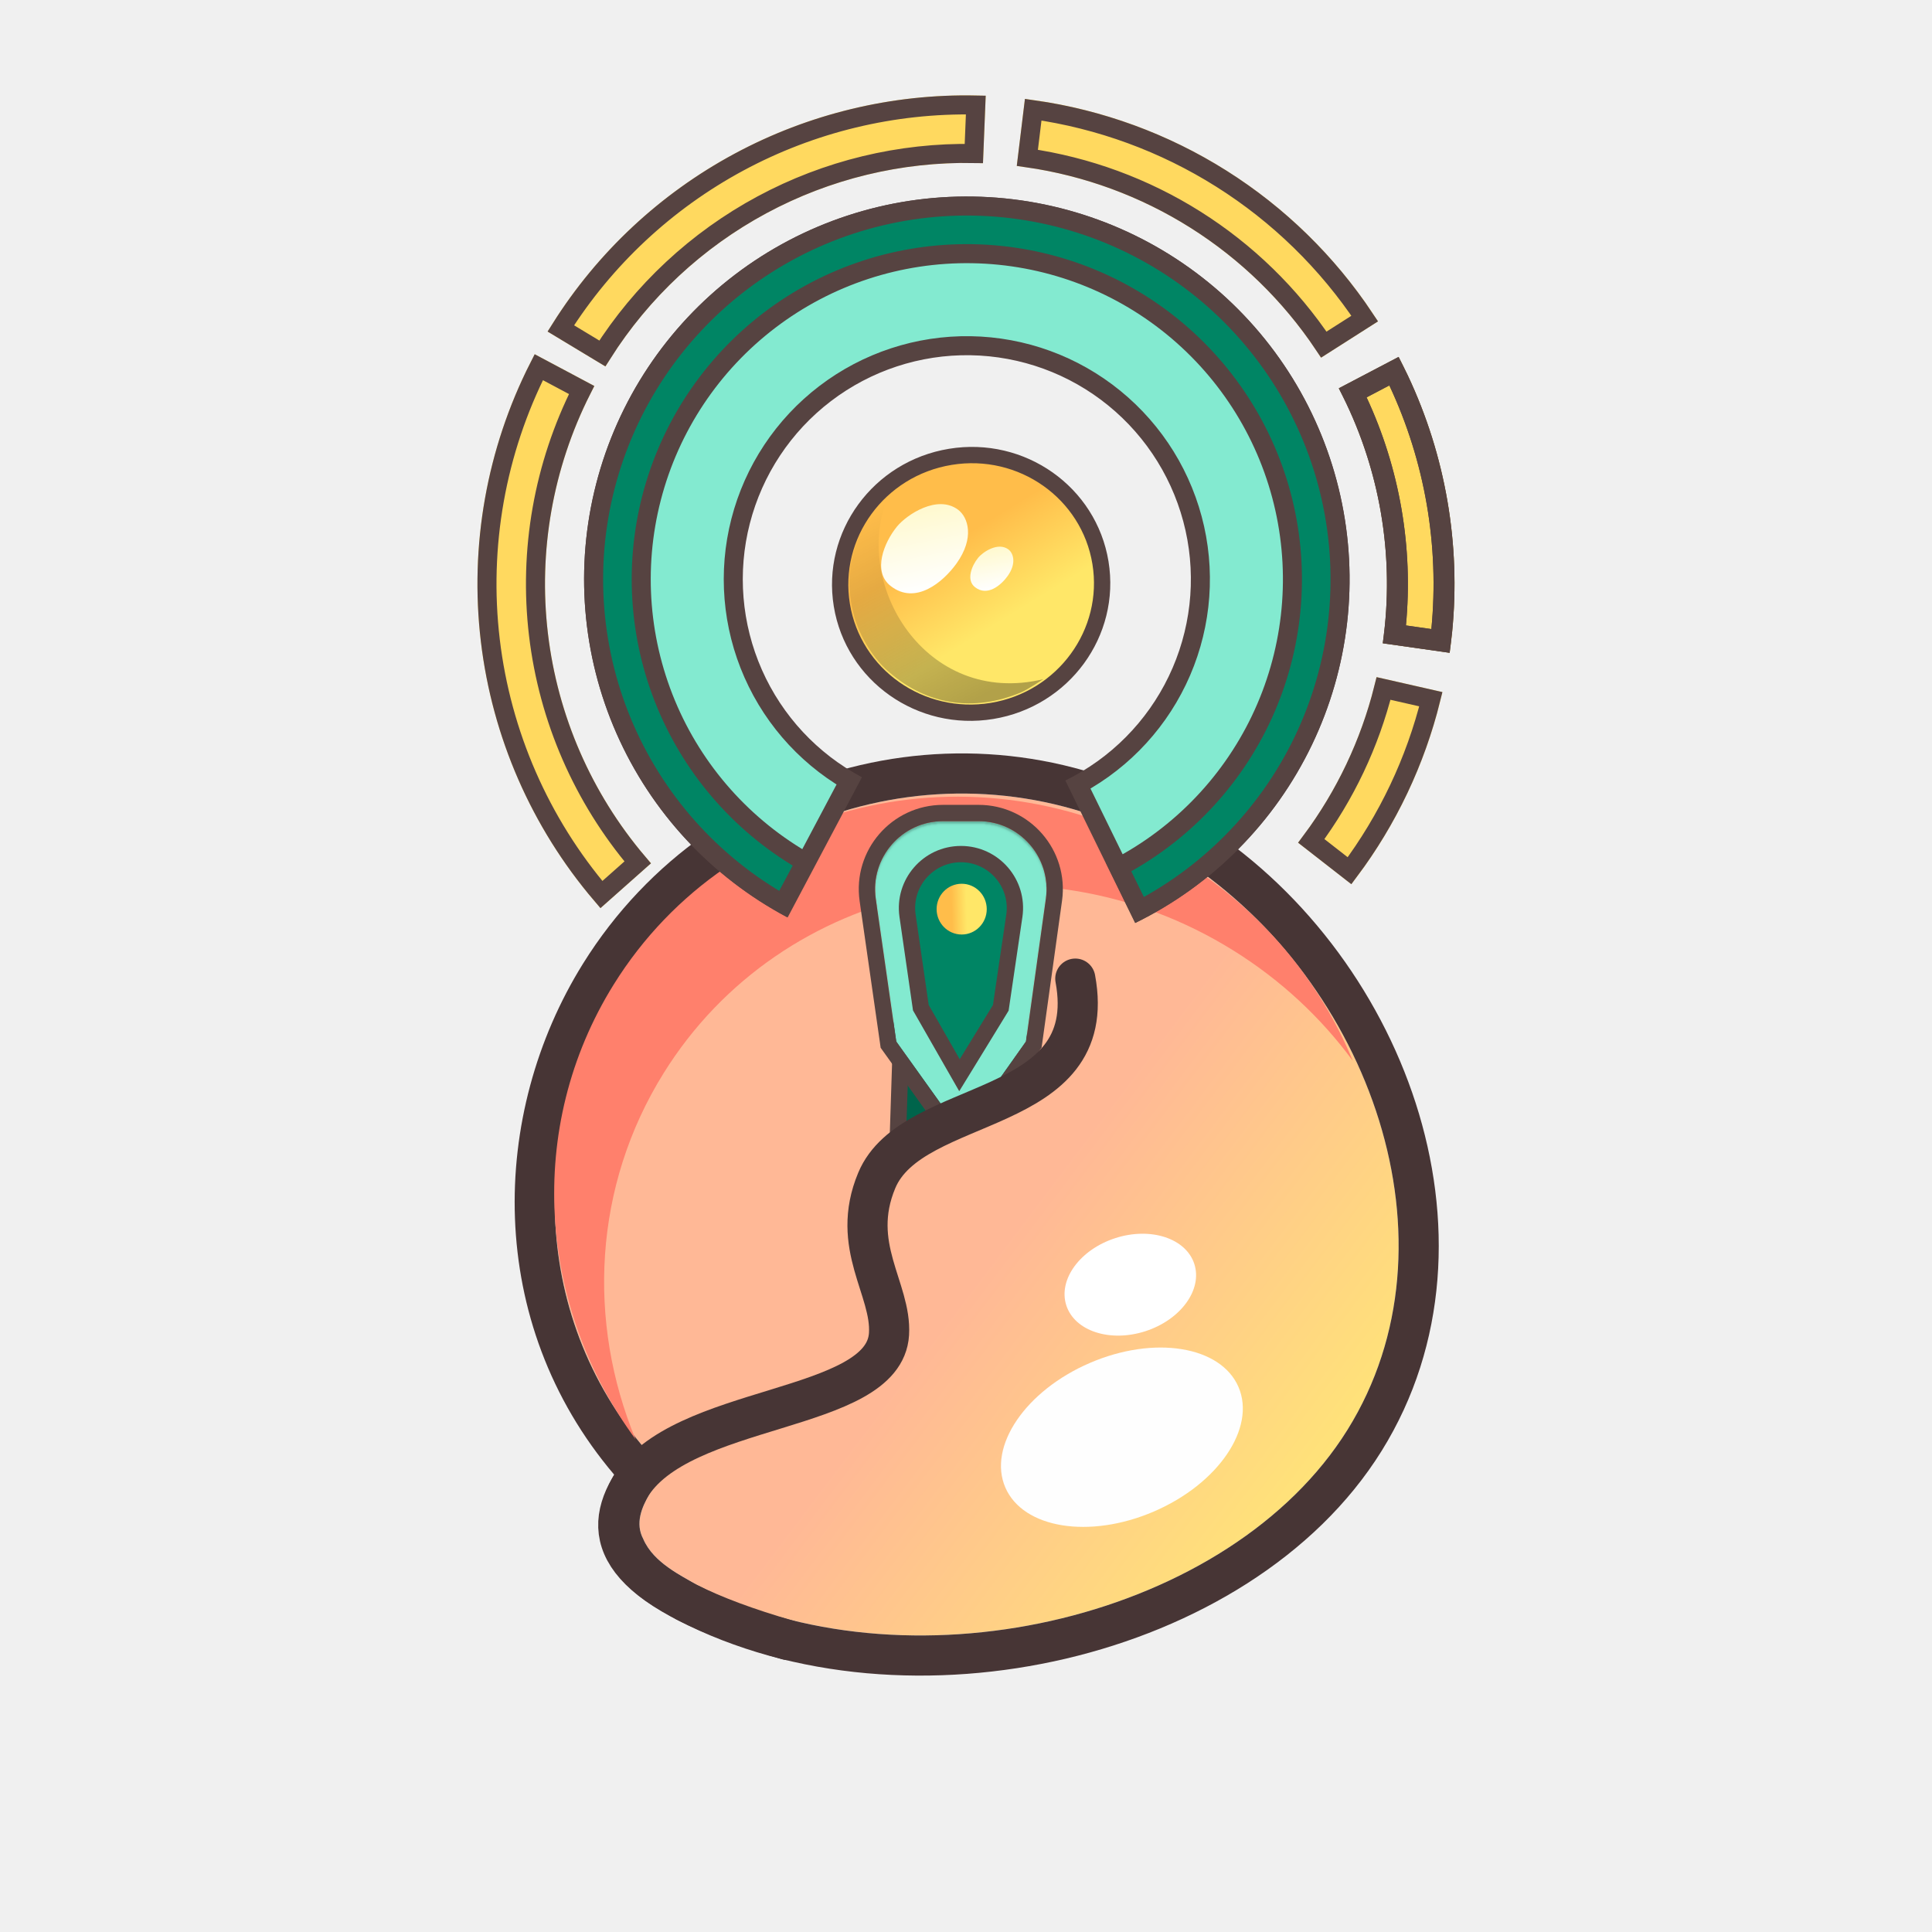
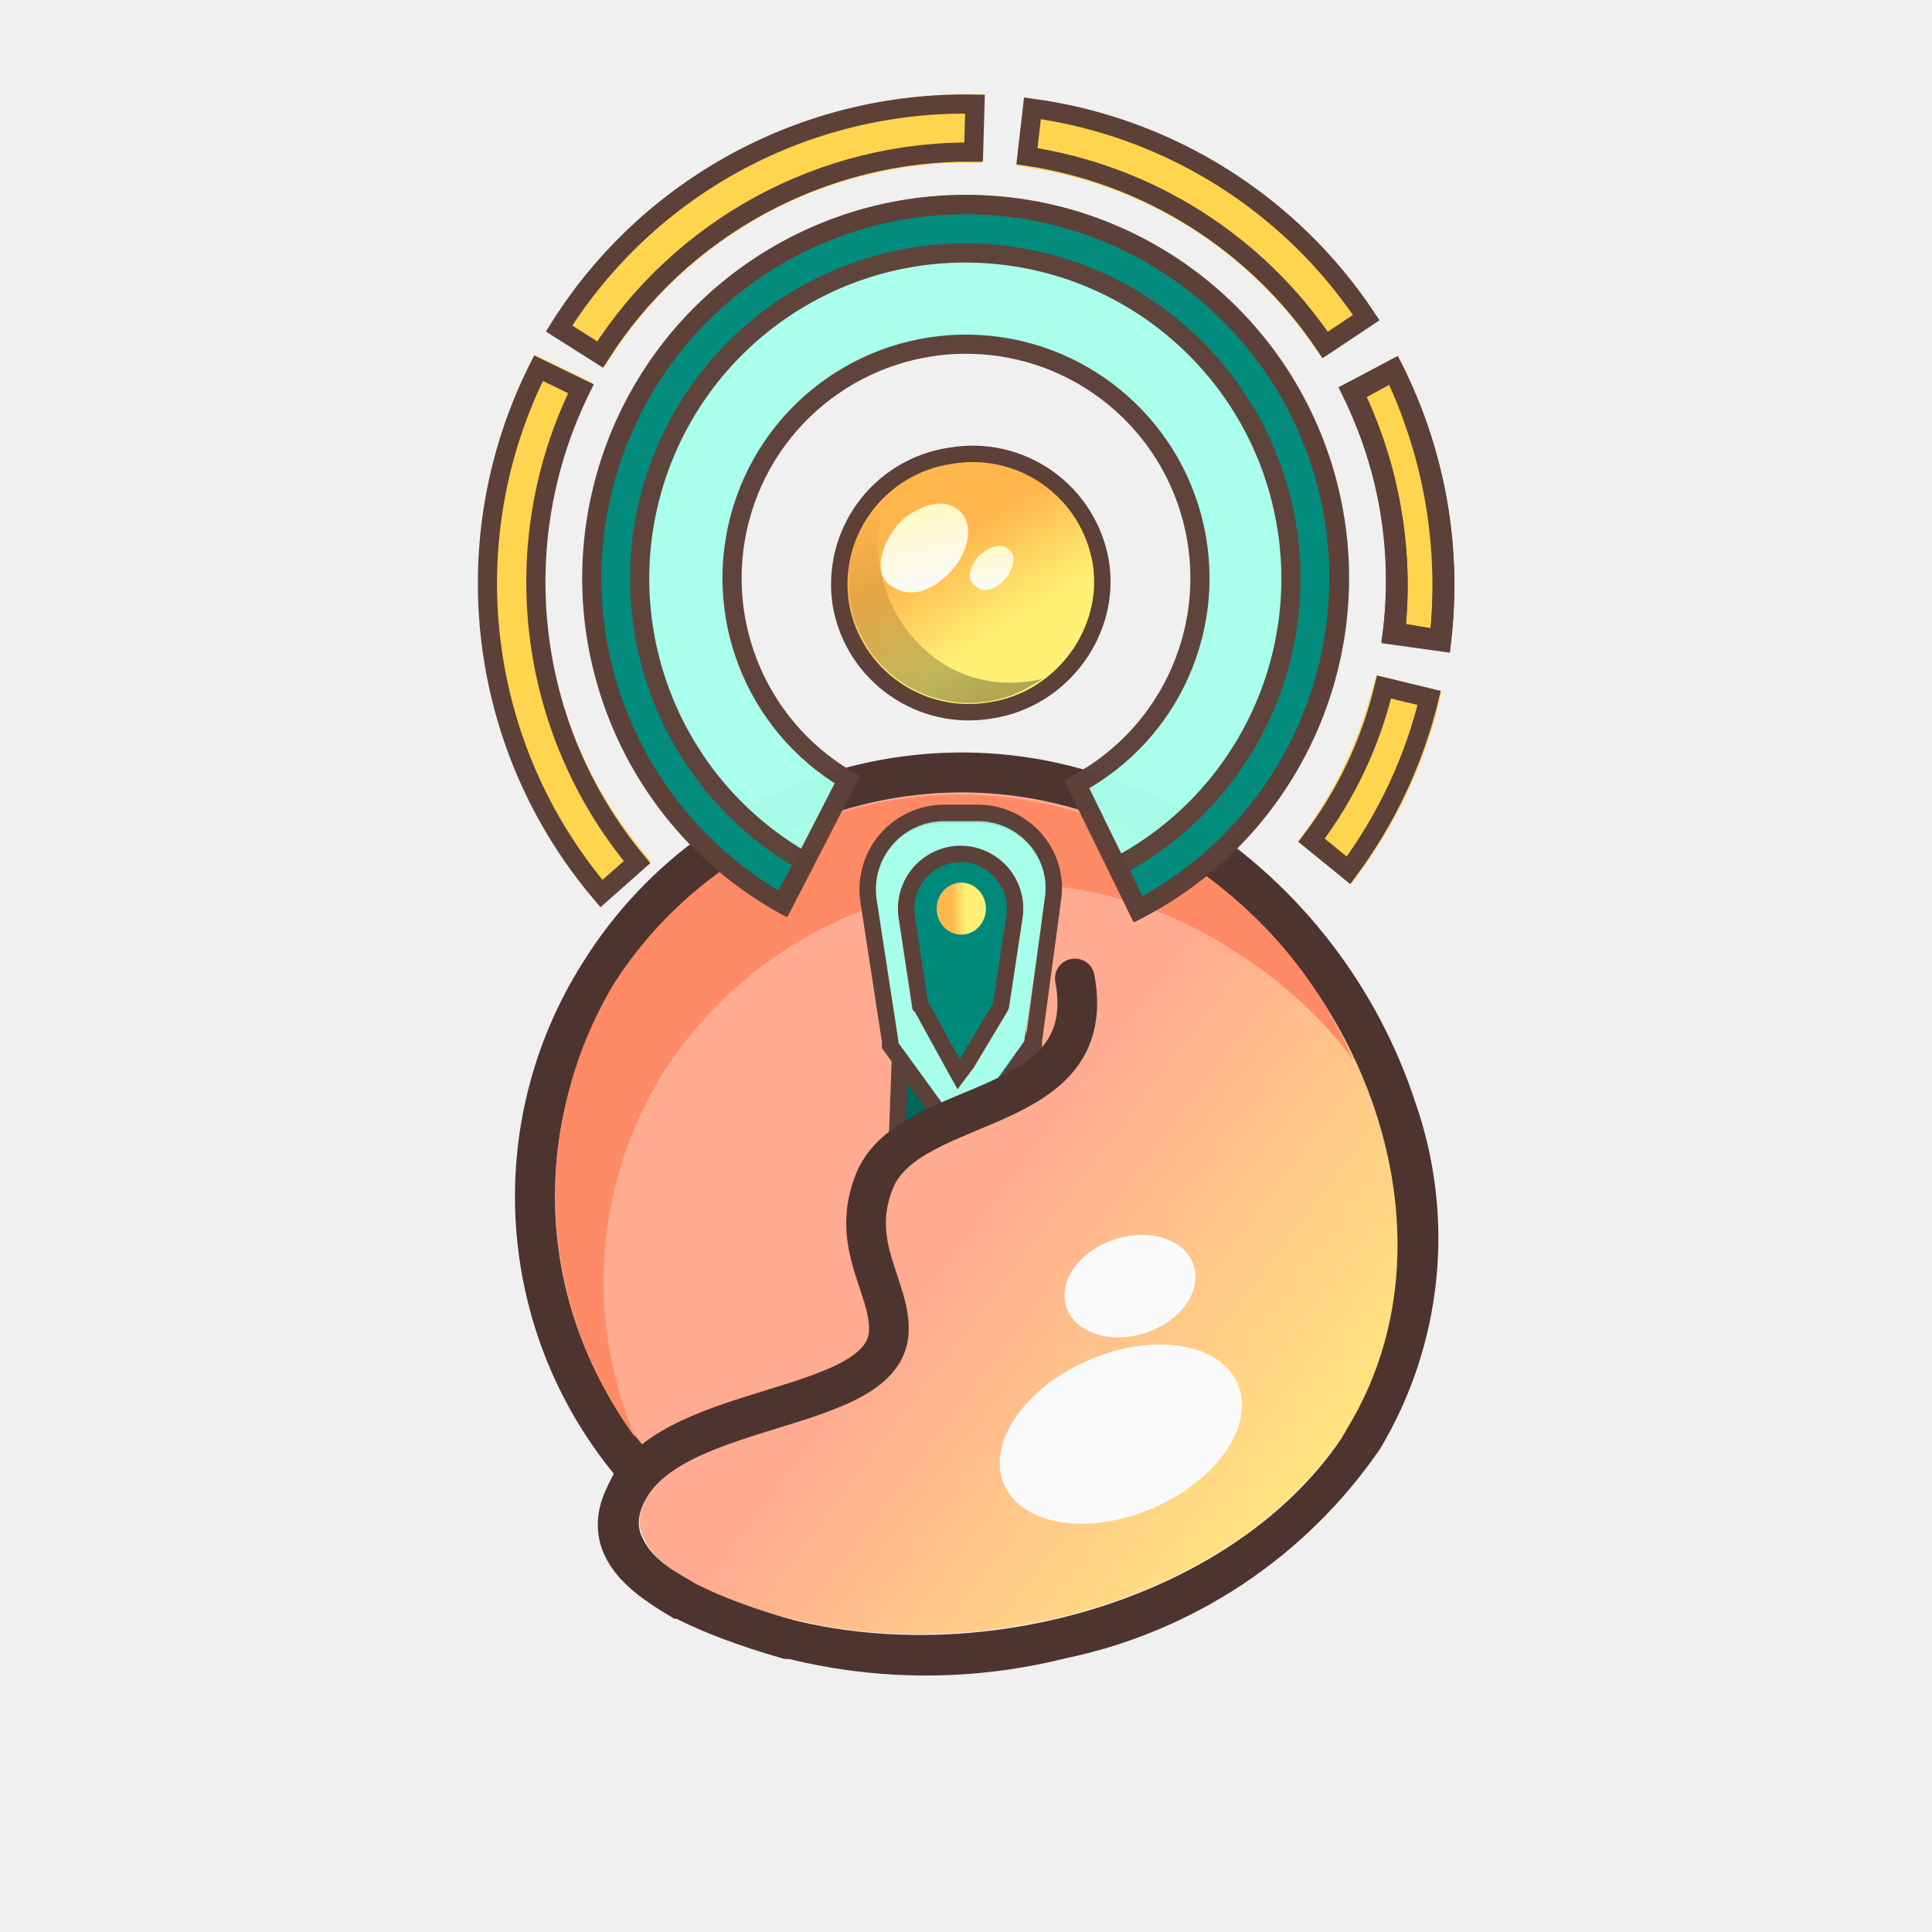
<svg xmlns="http://www.w3.org/2000/svg" viewBox="0 0 96 96">
-   <svg x="23.725" y="4.74" width="48.551" height="78.52" viewBox="0 0 71.417 115.501" preserveAspectRatio="none" fill="none" overflow="visible">
-     <g>
-       <path d="M10.204 65.016C3.693 75.475 3.697 89.967 13.286 100.092C14.101 100.906 10.906 103.224 12.117 105.512C12.874 107.289 15.003 108.236 15.946 108.823C31.442 116.857 54.935 111.438 63.592 97.533C72.248 83.628 64.96 64.169 51.054 55.513C37.15 46.856 18.86 51.111 10.204 65.016Z" fill="url(#rstack-simplified-rstest-paint0_linear_0_4-4)" />
-       <path d="M7.713 63.466C17.225 48.186 37.324 43.511 52.604 53.023C60.173 57.735 65.895 65.342 68.576 73.655C71.261 81.983 70.957 91.253 66.082 99.084C61.231 106.877 52.414 112.052 43.004 114.263C33.576 116.477 23.087 115.832 14.596 111.429L14.494 111.376L14.396 111.316C14.297 111.254 13.05 110.57 12.255 110.002C11.348 109.354 10.165 108.323 9.471 106.781C8.157 104.172 9.462 101.757 9.993 100.814C0.538 89.677 0.869 74.46 7.713 63.466ZM51.054 55.514C37.15 46.857 18.86 51.112 10.204 65.017L9.903 65.51C3.695 75.927 3.846 90.126 13.285 100.093C14.101 100.907 10.905 103.225 12.116 105.513C12.874 107.29 15.002 108.237 15.945 108.825C31.199 116.733 54.203 111.605 63.175 98.179L63.592 97.533C72.112 83.846 65.183 64.777 51.701 55.927L51.054 55.514Z" fill="#473535" />
-       <path d="M51.596 56.016C37.246 47.083 18.605 51.097 9.961 64.983C3.433 75.468 4.475 88.582 11.554 98.223C8.021 89.667 8.454 79.744 13.61 71.462C22.255 57.577 40.895 53.563 55.245 62.497C58.758 64.684 61.688 67.445 63.983 70.57C61.593 64.783 57.386 59.62 51.596 56.016Z" fill="#FF806C" />
-       <g>
-         <g>
-           <g filter="url(#rstack-simplified-rstest-filter0_i_0_4-2)">
-             <path d="M39.497 68.296L30.983 68.296L30.721 76.363L40.017 72.021L39.497 68.296Z" fill="#008564" />
-           </g>
-           <path d="M39.497 68.296L30.983 68.296L30.721 76.363L40.017 72.021L39.497 68.296Z" stroke="#564341" stroke-width="1.197" />
-         </g>
-         <g>
-           <mask id="rstack-simplified-rstest-path-5-inside-1_0_4-0" fill="white">
-             <path d="M48.069 60.493C53.713 57.73 58.263 53.147 60.984 47.483C63.706 41.819 64.442 35.404 63.072 29.271C61.703 23.138 58.309 17.645 53.437 13.676C48.565 9.708 42.499 7.495 36.216 7.394C29.933 7.294 23.799 9.312 18.802 13.123C13.806 16.934 10.238 22.316 8.674 28.402C7.109 34.488 7.64 40.923 10.179 46.671C12.718 52.419 17.119 57.145 22.671 60.087L28.102 49.837C24.851 48.115 22.275 45.349 20.789 41.984C19.303 38.619 18.992 34.852 19.908 31.29C20.824 27.727 22.912 24.576 25.837 22.346C28.762 20.115 32.352 18.933 36.03 18.992C39.708 19.051 43.26 20.346 46.111 22.67C48.963 24.993 50.95 28.209 51.752 31.799C52.553 35.389 52.122 39.144 50.529 42.459C48.936 45.775 46.273 48.457 42.969 50.075L48.069 60.493Z" />
-           </mask>
-           <path d="M48.069 60.493C53.713 57.73 58.263 53.147 60.984 47.483C63.706 41.819 64.442 35.404 63.072 29.271C61.703 23.138 58.309 17.645 53.437 13.676C48.565 9.708 42.499 7.495 36.216 7.394C29.933 7.294 23.799 9.312 18.802 13.123C13.806 16.934 10.238 22.316 8.674 28.402C7.109 34.488 7.64 40.923 10.179 46.671C12.718 52.419 17.119 57.145 22.671 60.087L28.102 49.837C24.851 48.115 22.275 45.349 20.789 41.984C19.303 38.619 18.992 34.852 19.908 31.29C20.824 27.727 22.912 24.576 25.837 22.346C28.762 20.115 32.352 18.933 36.03 18.992C39.708 19.051 43.26 20.346 46.111 22.67C48.963 24.993 50.95 28.209 51.752 31.799C52.553 35.389 52.122 39.144 50.529 42.459C48.936 45.775 46.273 48.457 42.969 50.075L48.069 60.493Z" fill="#83EAD0" stroke="#564341" stroke-width="2.782" mask="url(#rstack-simplified-rstest-path-5-inside-1_0_4-0)" />
-         </g>
-         <g>
-           <mask id="rstack-simplified-rstest-path-6-inside-2_0_4-1" fill="white">
-             <path d="M48.089 60.483C53.727 57.718 58.271 53.135 60.989 47.474C63.707 41.812 64.441 35.401 63.072 29.272C61.704 23.142 58.313 17.652 53.446 13.684C48.579 9.715 42.517 7.5 36.238 7.395C29.959 7.289 23.827 9.3 18.829 13.102C13.831 16.905 10.258 22.279 8.685 28.359C7.112 34.439 7.63 40.871 10.156 46.62C12.683 52.37 17.07 57.102 22.613 60.056L24.904 55.756C20.327 53.317 16.703 49.409 14.617 44.661C12.53 39.912 12.102 34.6 13.402 29.579C14.701 24.558 17.651 20.12 21.779 16.98C25.907 13.839 30.971 12.179 36.157 12.266C41.342 12.353 46.348 14.182 50.368 17.46C54.387 20.737 57.188 25.271 58.318 30.333C59.447 35.395 58.841 40.69 56.597 45.365C54.352 50.041 50.6 53.825 45.943 56.109L48.089 60.483Z" />
-           </mask>
-           <path d="M48.089 60.483C53.727 57.718 58.271 53.135 60.989 47.474C63.707 41.812 64.441 35.401 63.072 29.272C61.704 23.142 58.313 17.652 53.446 13.684C48.579 9.715 42.517 7.5 36.238 7.395C29.959 7.289 23.827 9.3 18.829 13.102C13.831 16.905 10.258 22.279 8.685 28.359C7.112 34.439 7.63 40.871 10.156 46.62C12.683 52.37 17.07 57.102 22.613 60.056L24.904 55.756C20.327 53.317 16.703 49.409 14.617 44.661C12.53 39.912 12.102 34.6 13.402 29.579C14.701 24.558 17.651 20.12 21.779 16.98C25.907 13.839 30.971 12.179 36.157 12.266C41.342 12.353 46.348 14.182 50.368 17.46C54.387 20.737 57.188 25.271 58.318 30.333C59.447 35.395 58.841 40.69 56.597 45.365C54.352 50.041 50.6 53.825 45.943 56.109L48.089 60.483Z" fill="#008564" stroke="#564341" stroke-width="2.782" mask="url(#rstack-simplified-rstest-path-6-inside-2_0_4-1)" />
-         </g>
-         <path d="M71.06 40.742C72.117 33.322 70.812 25.756 67.329 19.118L62.959 21.411C65.96 27.131 67.085 33.651 66.174 40.046L71.06 40.742Z" fill="#FFD95F" />
-         <g>
-           <path fill-rule="evenodd" clip-rule="evenodd" d="M67.325 19.118C67.327 19.122 67.329 19.126 67.331 19.13C67.566 19.578 67.791 20.031 68.007 20.488C70.757 26.326 71.874 32.801 71.239 39.223C71.188 39.73 71.127 40.236 71.055 40.742L66.169 40.046C67.08 33.651 65.956 27.131 62.955 21.411L67.325 19.118ZM66.651 21.199L64.988 22.072C67.41 27.274 68.403 33.029 67.864 38.742L69.722 39.007C70.315 32.903 69.254 26.752 66.651 21.199Z" fill="#564341" />
-           <path d="M63.871 57.653C67.093 53.518 69.365 48.724 70.526 43.612L65.713 42.519C64.713 46.925 62.755 51.056 59.978 54.619L63.871 57.653Z" fill="#FFD95F" />
-           <path d="M65.819 16.519C62.985 12.072 59.202 8.308 54.74 5.497C50.279 2.686 45.25 0.898 40.016 0.261L39.42 5.16C43.931 5.709 48.265 7.25 52.109 9.672C55.954 12.095 59.215 15.339 61.657 19.171L65.819 16.519Z" fill="#FFD95F" />
-           <path d="M37.148 0.029C30.756 -0.229 24.413 1.234 18.781 4.266C13.149 7.298 8.434 11.788 5.131 17.265L9.357 19.814C12.204 15.094 16.267 11.225 21.12 8.612C25.974 5.999 31.44 4.738 36.948 4.96L37.148 0.029Z" fill="#FFD95F" />
-           <path d="M4.19 18.922C0.766 25.354 -0.61 32.679 0.249 39.914C1.108 47.15 4.16 53.949 8.995 59.4L12.687 56.125C8.52 51.428 5.89 45.568 5.15 39.333C4.41 33.097 5.595 26.785 8.547 21.242L4.19 18.922Z" fill="#FFD95F" />
-           <path d="M7.613 21.533C4.83 27.05 3.73 33.268 4.459 39.414C5.188 45.56 7.714 51.349 11.711 56.061L9.059 58.413C4.582 53.16 1.754 46.696 0.939 39.832C0.125 32.968 1.36 26.021 4.482 19.866L7.613 21.533ZM69.684 44.134C68.559 48.668 66.539 52.93 63.741 56.671L60.945 54.491C63.424 51.161 65.218 47.375 66.227 43.349L69.684 44.134ZM67.025 20.06C67.145 20.3 67.263 20.541 67.378 20.784C70.075 26.508 71.17 32.858 70.547 39.154C70.52 39.421 70.49 39.688 70.457 39.954L66.946 39.454C67.677 33.367 66.614 27.198 63.886 21.707L67.025 20.06ZM66.327 20.584L64.665 21.456L64.078 21.764L64.357 22.365C66.728 27.456 67.699 33.087 67.171 38.677L67.109 39.337L67.766 39.431L69.624 39.695L70.345 39.798L70.414 39.074C71.019 32.846 69.936 26.57 67.28 20.904L66.972 20.246L66.327 20.584ZM36.424 0.703L36.281 4.246C30.885 4.147 25.55 5.438 20.791 8C16.032 10.562 12.016 14.304 9.127 18.863L6.092 17.032C9.309 11.93 13.792 7.742 19.11 4.879C24.428 2.016 30.393 0.579 36.424 0.703ZM40.62 1.045C45.505 1.737 50.192 3.452 54.37 6.085C58.548 8.717 62.118 12.204 64.851 16.311L61.861 18.216C59.41 14.55 56.216 11.438 52.48 9.084C48.745 6.73 44.557 5.191 40.192 4.563L40.62 1.045Z" stroke="#564341" stroke-width="1.391" />
-         </g>
-         <g>
-           <g filter="url(#rstack-simplified-rstest-filter1_i_0_4-3)">
-             <path d="M29.113 58.719C28.685 55.727 31.007 53.048 34.03 53.048L36.627 53.048C39.642 53.048 41.962 55.713 41.547 58.7L40.091 69.154L36.498 74.225L34.236 74.225L30.609 69.154L29.113 58.719Z" fill="#83EAD0" />
-           </g>
-           <path d="M36.627 52.452C40.004 52.452 42.602 55.437 42.137 58.782L40.682 69.236L40.661 69.381L40.577 69.499L36.984 74.569L36.806 74.82L33.93 74.82L33.752 74.571L30.124 69.501L30.039 69.383L30.019 69.239L28.523 58.804C28.043 55.452 30.644 52.452 34.03 52.452L36.627 52.452Z" stroke="#564341" stroke-width="1.192" />
-         </g>
-         <path d="M35.339 55.455C37.745 55.455 39.591 57.592 39.24 59.973L38.268 66.572L38.25 66.692L38.187 66.796L35.758 70.76L35.231 71.618L34.731 70.745L32.464 66.781L32.407 66.682L32.391 66.57L31.436 59.962C31.093 57.585 32.937 55.456 35.339 55.455Z" fill="#008564" stroke="#564341" stroke-width="1.192" />
-         <ellipse cx="35.392" cy="59.478" rx="1.832" ry="1.855" fill="url(#rstack-simplified-rstest-paint1_linear_0_4-5)" />
-         <g>
-           <path d="M34.561 26.419C39.79 25.561 44.695 29.035 45.535 34.154C46.375 39.274 42.837 44.133 37.608 44.991C32.379 45.849 27.473 42.375 26.633 37.256C25.793 32.136 29.332 27.277 34.561 26.419Z" fill="url(#rstack-simplified-rstest-paint2_linear_0_4-6)" stroke="#564341" stroke-width="1.192" />
-           <path d="M35.125 30.281C35.87 30.834 36.352 32.347 35.013 34.215C34.041 35.57 32.011 37.293 30.187 35.847C28.861 34.796 29.711 32.683 30.657 31.522C31.388 30.625 33.617 29.16 35.125 30.281Z" fill="url(#rstack-simplified-rstest-paint3_linear_0_4-7)" />
-           <path d="M38.806 33.185C39.175 33.459 39.413 34.208 38.75 35.133C38.269 35.803 37.264 36.657 36.361 35.941C35.704 35.42 36.125 34.374 36.594 33.799C36.956 33.355 38.059 32.63 38.806 33.185Z" fill="url(#rstack-simplified-rstest-paint4_linear_0_4-8)" />
-           <path d="M41.361 42.669C32.75 44.736 27.298 35.681 30.033 29.247C30.033 29.247 28.875 30.299 28.752 30.524C27.378 33.014 26.733 35.035 27.509 37.98C27.946 39.638 29.062 41.327 30.137 42.193C32.837 44.532 36.262 45.109 39.767 43.62C40.299 43.379 41.361 42.669 41.361 42.669Z" fill="url(#rstack-simplified-rstest-paint5_linear_0_4-9)" fill-opacity="0.3" />
-         </g>
-       </g>
-       <ellipse cx="47.718" cy="86.928" rx="4.917" ry="3.575" transform="rotate(162.091 47.7181 86.9276)" fill="white" />
-       <ellipse cx="47.103" cy="98.076" rx="9.279" ry="5.912" transform="rotate(156.698 47.1028 98.0763)" fill="#FEFEFE" />
-       <path d="M22.699 112.904C10.559 109.393 8.929 105.584 11.111 101.81C14.732 95.545 29.729 96.383 30.081 90.533C30.279 87.248 27.185 84.097 29.184 79.31C31.791 73.069 45.598 74.766 43.697 64.557" stroke="#473535" stroke-width="2.934" stroke-linecap="round" />
+   <g fill="none" transform="matrix(.67983 0 0 .67982 23.7 4.7)">
+     <path fill="url(#a)" d="M10.2 65a29 29 0 0 0 3 35c.9 1-2.3 3.2-1 5.5.7 1.8 2.8 2.7 3.7 3.3 15.5 8 39 2.6 47.7-11.3 8.6-13.9 1.4-33.3-12.5-42A29.7 29.7 0 0 0 10.2 65" />
+     <path fill="#4e342e" d="M7.7 63.5A32.6 32.6 0 0 1 52.6 53a39 39 0 0 1 16 20.7A30 30 0 0 1 66 99a37 37 0 0 1-23 15.3 42 42 0 0 1-28.4-2.9h-.2c-.1-.1-1.4-.8-2.1-1.4q-1.6-1-2.8-3.2c-1.3-2.6 0-5 .5-6a32 32 0 0 1-2.3-37.3m43.4-8A29.7 29.7 0 0 0 10.2 65l-.3.5a29 29 0 0 0 3.4 34.6c.8.8-2.4 3.1-1.2 5.4.8 1.8 2.9 2.7 3.8 3.3 15.3 8 38.3 2.8 47.3-10.6l.4-.7C72 83.8 65.2 64.8 51.7 56z" />
+     <path fill="#ff8a65" d="M51.6 56A30 30 0 0 0 10 65a30 30 0 0 0 1.6 33.2 29 29 0 0 1 2-26.7 30 30 0 0 1 41.6-9q5.4 3.4 8.8 8A32 32 0 0 0 51.6 56" />
+     <g filter="url(#b)">
+       <path fill="#00897b" d="M39.5 68.3H31l-.3 8L40 72z" />
    </g>
+     <path stroke="#5d4037" stroke-width="1.2" d="M39.5 68.3H31l-.3 8L40 72z" />
+     <mask id="c" fill="#fafafa">
+       <path d="M48 60.5a28 28 0 1 0-25.3-.4L28 49.8a16.4 16.4 0 1 1 14.9.3z" />
+     </mask>
+     <path fill="#a7ffeb" stroke="#5d4037" stroke-width="2.8" d="M48 60.5a28 28 0 1 0-25.3-.4L28 49.8a16.4 16.4 0 1 1 14.9.3z" mask="url(#c)" />
+     <mask id="d" fill="#fafafa">
+       <path d="M48 60.5a28 28 0 1 0-25.4-.4l2.3-4.3a23.1 23.1 0 1 1 21 .3z" />
+     </mask>
+     <path fill="#00897b" stroke="#5d4037" stroke-width="2.8" d="M48 60.5a28 28 0 1 0-25.4-.4l2.3-4.3a23.1 23.1 0 1 1 21 .3z" mask="url(#d)" />
+     <path fill="#ffd54f" d="M71 40.7c1.1-7.4-.2-15-3.7-21.6L63 21.4c3 5.7 4 12.3 3.2 18.6z" />
+     <path fill="#5d4037" fill-rule="evenodd" d="M67.3 19.1a36 36 0 0 1 3.8 21.6l-5-.7A30 30 0 0 0 63 21.4zm-.6 2.1-1.7.9c2.4 5.2 3.4 11 2.9 16.6l1.8.3q.9-9.3-3-17.8" clip-rule="evenodd" />
+     <path fill="#ffd54f" d="M63.9 57.7q4.9-6.4 6.6-14l-4.8-1.2q-1.6 6.7-5.7 12.1zm1.9-41.2A36 36 0 0 0 40 .3l-.6 4.9a31 31 0 0 1 22.3 14zM37.1 0a36 36 0 0 0-32 17.3l4.3 2.5A31 31 0 0 1 36.9 5zM4.2 19A36 36 0 0 0 9 59.3l3.7-3.3a31 31 0 0 1-4.2-34.9z" />
+     <path stroke="#5d4037" stroke-width="1.4" d="M7.6 21.5a32 32 0 0 0 4.1 34.6l-2.6 2.3A35 35 0 0 1 4.5 20zm62 22.6a35 35 0 0 1-5.9 12.6L61 54.5q3.8-5 5.3-11.2zm-2.6-24A35 35 0 0 1 70.5 40l-3.6-.5q1.1-9.4-3-17.8zm-.7.5-1.6.9-.6.3.3.6c2.3 5 3.3 10.7 2.8 16.3v.6l.6.1 1.8.3.7.1.1-.7q.8-9.5-3.1-18.2l-.3-.7zM36.4.7l-.1 3.5A32 32 0 0 0 9 19l-3-1.9A35 35 0 0 1 36.4.7Zm4.2.3A35 35 0 0 1 65 16.3l-3 2A32 32 0 0 0 40.2 4.5z" />
+     <g filter="url(#e)">
+       <path fill="#a7ffeb" d="M29.1 58.7a5 5 0 0 1 5-5.7h2.5a5 5 0 0 1 5 5.7L40 69.2l-3.6 5h-2.3l-3.6-5z" />
+     </g>
+     <path stroke="#5d4037" stroke-width="1.2" d="M36.6 52.5c3.4 0 6 3 5.5 6.3l-1.4 10.4v.2l-.1.1-3.6 5-.2.3H34l-.1-.2-3.7-5.1v-.3l-1.6-10.4a5.6 5.6 0 0 1 5.5-6.3z" />
+     <path fill="#00897b" stroke="#5d4037" stroke-width="1.2" d="M35.3 55.5a4 4 0 0 1 4 4.5l-1 6.6-.1.2-2.4 4-.6.8-.5-.9-2.2-4-.1-.1-1-6.6a4 4 0 0 1 4-4.5Z" />
+     <ellipse cx="35.4" cy="59.5" fill="url(#f)" rx="1.8" ry="1.9" />
+     <path fill="url(#g)" stroke="#5d4037" stroke-width="1.2" d="M34.6 26.4a9.5 9.5 0 0 1 11 7.8c.8 5-2.8 10-8 10.8a9.5 9.5 0 0 1-11-7.7 9.5 9.5 0 0 1 8-10.9Z" />
+     <path fill="url(#h)" d="M35.1 30.3c.8.5 1.3 2 0 4-1 1.3-3 3-5 1.5-1.2-1-.4-3.1.6-4.3.7-.9 3-2.3 4.4-1.2" />
+     <path fill="url(#i)" d="M38.8 33.2q.8.5 0 2c-.5.6-1.5 1.5-2.4.7-.7-.5-.3-1.5.2-2.1.4-.4 1.5-1.2 2.2-.6" />
+     <path fill="url(#j)" fill-opacity=".3" d="M41.4 42.7c-8.7 2-14.1-7-11.4-13.5l-1.2 1.3a9 9 0 0 0-1.3 7.5 8.8 8.8 0 0 0 12.3 5.6z" />
+     <ellipse cx="47.7" cy="86.9" fill="#fafafa" rx="4.9" ry="3.6" transform="rotate(162 47.7 87)" />
+     <ellipse cx="47.1" cy="98.1" fill="#fafafa" rx="9.3" ry="5.9" transform="rotate(156.7 47.1 98)" />
+     <path stroke="#4e342e" stroke-linecap="round" stroke-width="2.9" d="M22.7 112.9c-12.1-3.5-13.8-7.3-11.6-11 3.6-6.4 18.6-5.5 19-11.4.2-3.3-3-6.4-1-11.2 2.7-6.2 16.5-4.5 14.6-14.7" />
    <defs>
-       <filter id="rstack-simplified-rstest-filter0_i_0_4-2" x="30.091" y="67.698" width="10.58" height="9.62" filterUnits="userSpaceOnUse" color-interpolation-filters="sRGB">
-         <feFlood flood-opacity="0" result="BackgroundImageFix" />
-         <feBlend mode="normal" in="SourceGraphic" in2="BackgroundImageFix" result="shape" />
-         <feColorMatrix in="SourceAlpha" type="matrix" values="0 0 0 0 0 0 0 0 0 0 0 0 0 0 0 0 0 0 127 0" result="hardAlpha" />
-         <feOffset dx="3.191" />
-         <feComposite in2="hardAlpha" operator="arithmetic" k2="-1" k3="1" />
-         <feColorMatrix type="matrix" values="0 0 0 0 0 0 0 0 0 0 0 0 0 0 0 0 0 0 0.25 0" />
-         <feBlend mode="normal" in2="shape" result="effect1_innerShadow_0_4" />
-       </filter>
-       <filter id="rstack-simplified-rstest-filter1_i_0_4-3" x="27.87" y="51.856" width="14.917" height="23.76" filterUnits="userSpaceOnUse" color-interpolation-filters="sRGB">
-         <feFlood flood-opacity="0" result="BackgroundImageFix" />
-         <feBlend mode="normal" in="SourceGraphic" in2="BackgroundImageFix" result="shape" />
-         <feColorMatrix in="SourceAlpha" type="matrix" values="0 0 0 0 0 0 0 0 0 0 0 0 0 0 0 0 0 0 127 0" result="hardAlpha" />
-         <feOffset dy="0.199" />
-         <feGaussianBlur stdDeviation="0.099" />
-         <feComposite in2="hardAlpha" operator="arithmetic" k2="-1" k3="1" />
-         <feColorMatrix type="matrix" values="0 0 0 0 0 0 0 0 0 0 0 0 0 0 0 0 0 0 0.25 0" />
-         <feBlend mode="normal" in2="shape" result="effect1_innerShadow_0_4" />
-       </filter>
-       <linearGradient id="rstack-simplified-rstest-paint0_linear_0_4-4" x1="60.333" y1="102.948" x2="10.205" y2="65.015" gradientUnits="userSpaceOnUse">
-         <stop offset="0.012" stop-color="#FFE279" />
-         <stop offset="0.461" stop-color="#FFB896" />
-         <stop offset="0.741" stop-color="#FFB896" />
+       <linearGradient id="a" x1="60.3" x2="10.2" y1="102.9" y2="65" gradientUnits="userSpaceOnUse">
+         <stop offset="0" stop-color="#ffe57f" />
+         <stop offset=".5" stop-color="#ffab91" />
+         <stop offset=".7" stop-color="#ffab91" />
      </linearGradient>
-       <linearGradient id="rstack-simplified-rstest-paint1_linear_0_4-5" x1="37.224" y1="59.517" x2="33.564" y2="59.605" gradientUnits="userSpaceOnUse">
-         <stop stop-color="#FFE768" />
-         <stop offset="0.4" stop-color="#FFE768" />
-         <stop offset="0.7" stop-color="#FFBD4A" />
-         <stop offset="1" stop-color="#FFBD4A" />
+       <linearGradient id="f" x1="37.2" x2="33.6" y1="59.5" y2="59.6" gradientUnits="userSpaceOnUse">
+         <stop stop-color="#fff176" />
+         <stop offset=".4" stop-color="#fff176" />
+         <stop offset=".7" stop-color="#ffb74d" />
+         <stop offset="1" stop-color="#ffb74d" />
      </linearGradient>
-       <linearGradient id="rstack-simplified-rstest-paint2_linear_0_4-6" x1="32.508" y1="27.301" x2="42.484" y2="43.548" gradientUnits="userSpaceOnUse">
-         <stop stop-color="#FFBD4A" />
-         <stop offset="0.3" stop-color="#FFBD4A" />
-         <stop offset="0.656" stop-color="#FFE768" />
-         <stop offset="1" stop-color="#FFE768" />
+       <linearGradient id="g" x1="32.5" x2="42.5" y1="27.3" y2="43.5" gradientUnits="userSpaceOnUse">
+         <stop stop-color="#ffb74d" />
+         <stop offset=".3" stop-color="#ffb74d" />
+         <stop offset=".7" stop-color="#fff176" />
+         <stop offset="1" stop-color="#fff176" />
      </linearGradient>
-       <linearGradient id="rstack-simplified-rstest-paint3_linear_0_4-7" x1="32.089" y1="30.175" x2="33.279" y2="36.121" gradientUnits="userSpaceOnUse">
-         <stop stop-color="#FFF9CE" />
-         <stop offset="1" stop-color="white" />
+       <linearGradient id="h" x1="32.1" x2="33.3" y1="30.2" y2="36.1" gradientUnits="userSpaceOnUse">
+         <stop stop-color="#fff9c4" />
+         <stop offset="1" stop-color="#fafafa" />
      </linearGradient>
-       <linearGradient id="rstack-simplified-rstest-paint4_linear_0_4-8" x1="37.303" y1="33.133" x2="37.892" y2="36.076" gradientUnits="userSpaceOnUse">
-         <stop stop-color="#FFF9CE" />
-         <stop offset="1" stop-color="white" />
+       <linearGradient id="i" x1="37.3" x2="37.9" y1="33.1" y2="36.1" gradientUnits="userSpaceOnUse">
+         <stop stop-color="#fff9c4" />
+         <stop offset="1" stop-color="#fafafa" />
      </linearGradient>
-       <linearGradient id="rstack-simplified-rstest-paint5_linear_0_4-9" x1="27.99" y1="30.722" x2="35.126" y2="44.691" gradientUnits="userSpaceOnUse">
+       <linearGradient id="j" x1="28" x2="35.1" y1="30.7" y2="44.7" gradientUnits="userSpaceOnUse">
        <stop stop-opacity="0" />
        <stop offset="1" />
      </linearGradient>
+       <filter id="b" width="10.6" height="9.6" x="30.1" y="67.7" color-interpolation-filters="sRGB" filterUnits="userSpaceOnUse">
+         <feFlood flood-opacity="0" result="BackgroundImageFix" />
+         <feBlend in="SourceGraphic" in2="BackgroundImageFix" result="shape" />
+         <feColorMatrix in="SourceAlpha" result="hardAlpha" values="0 0 0 0 0 0 0 0 0 0 0 0 0 0 0 0 0 0 127 0" />
+         <feOffset dx="3.2" />
+         <feComposite in2="hardAlpha" k2="-1" k3="1" operator="arithmetic" />
+         <feColorMatrix values="0 0 0 0 0 0 0 0 0 0 0 0 0 0 0 0 0 0 0.25 0" />
+         <feBlend in2="shape" result="effect1_innerShadow_0_4" />
+       </filter>
+       <filter id="e" width="14.9" height="23.8" x="27.9" y="51.9" color-interpolation-filters="sRGB" filterUnits="userSpaceOnUse">
+         <feFlood flood-opacity="0" result="BackgroundImageFix" />
+         <feBlend in="SourceGraphic" in2="BackgroundImageFix" result="shape" />
+         <feColorMatrix in="SourceAlpha" result="hardAlpha" values="0 0 0 0 0 0 0 0 0 0 0 0 0 0 0 0 0 0 127 0" />
+         <feOffset dy=".2" />
+         <feGaussianBlur stdDeviation=".1" />
+         <feComposite in2="hardAlpha" k2="-1" k3="1" operator="arithmetic" />
+         <feColorMatrix values="0 0 0 0 0 0 0 0 0 0 0 0 0 0 0 0 0 0 0.25 0" />
+         <feBlend in2="shape" result="effect1_innerShadow_0_4" />
+       </filter>
    </defs>
-   </svg>
+   </g>
</svg>
